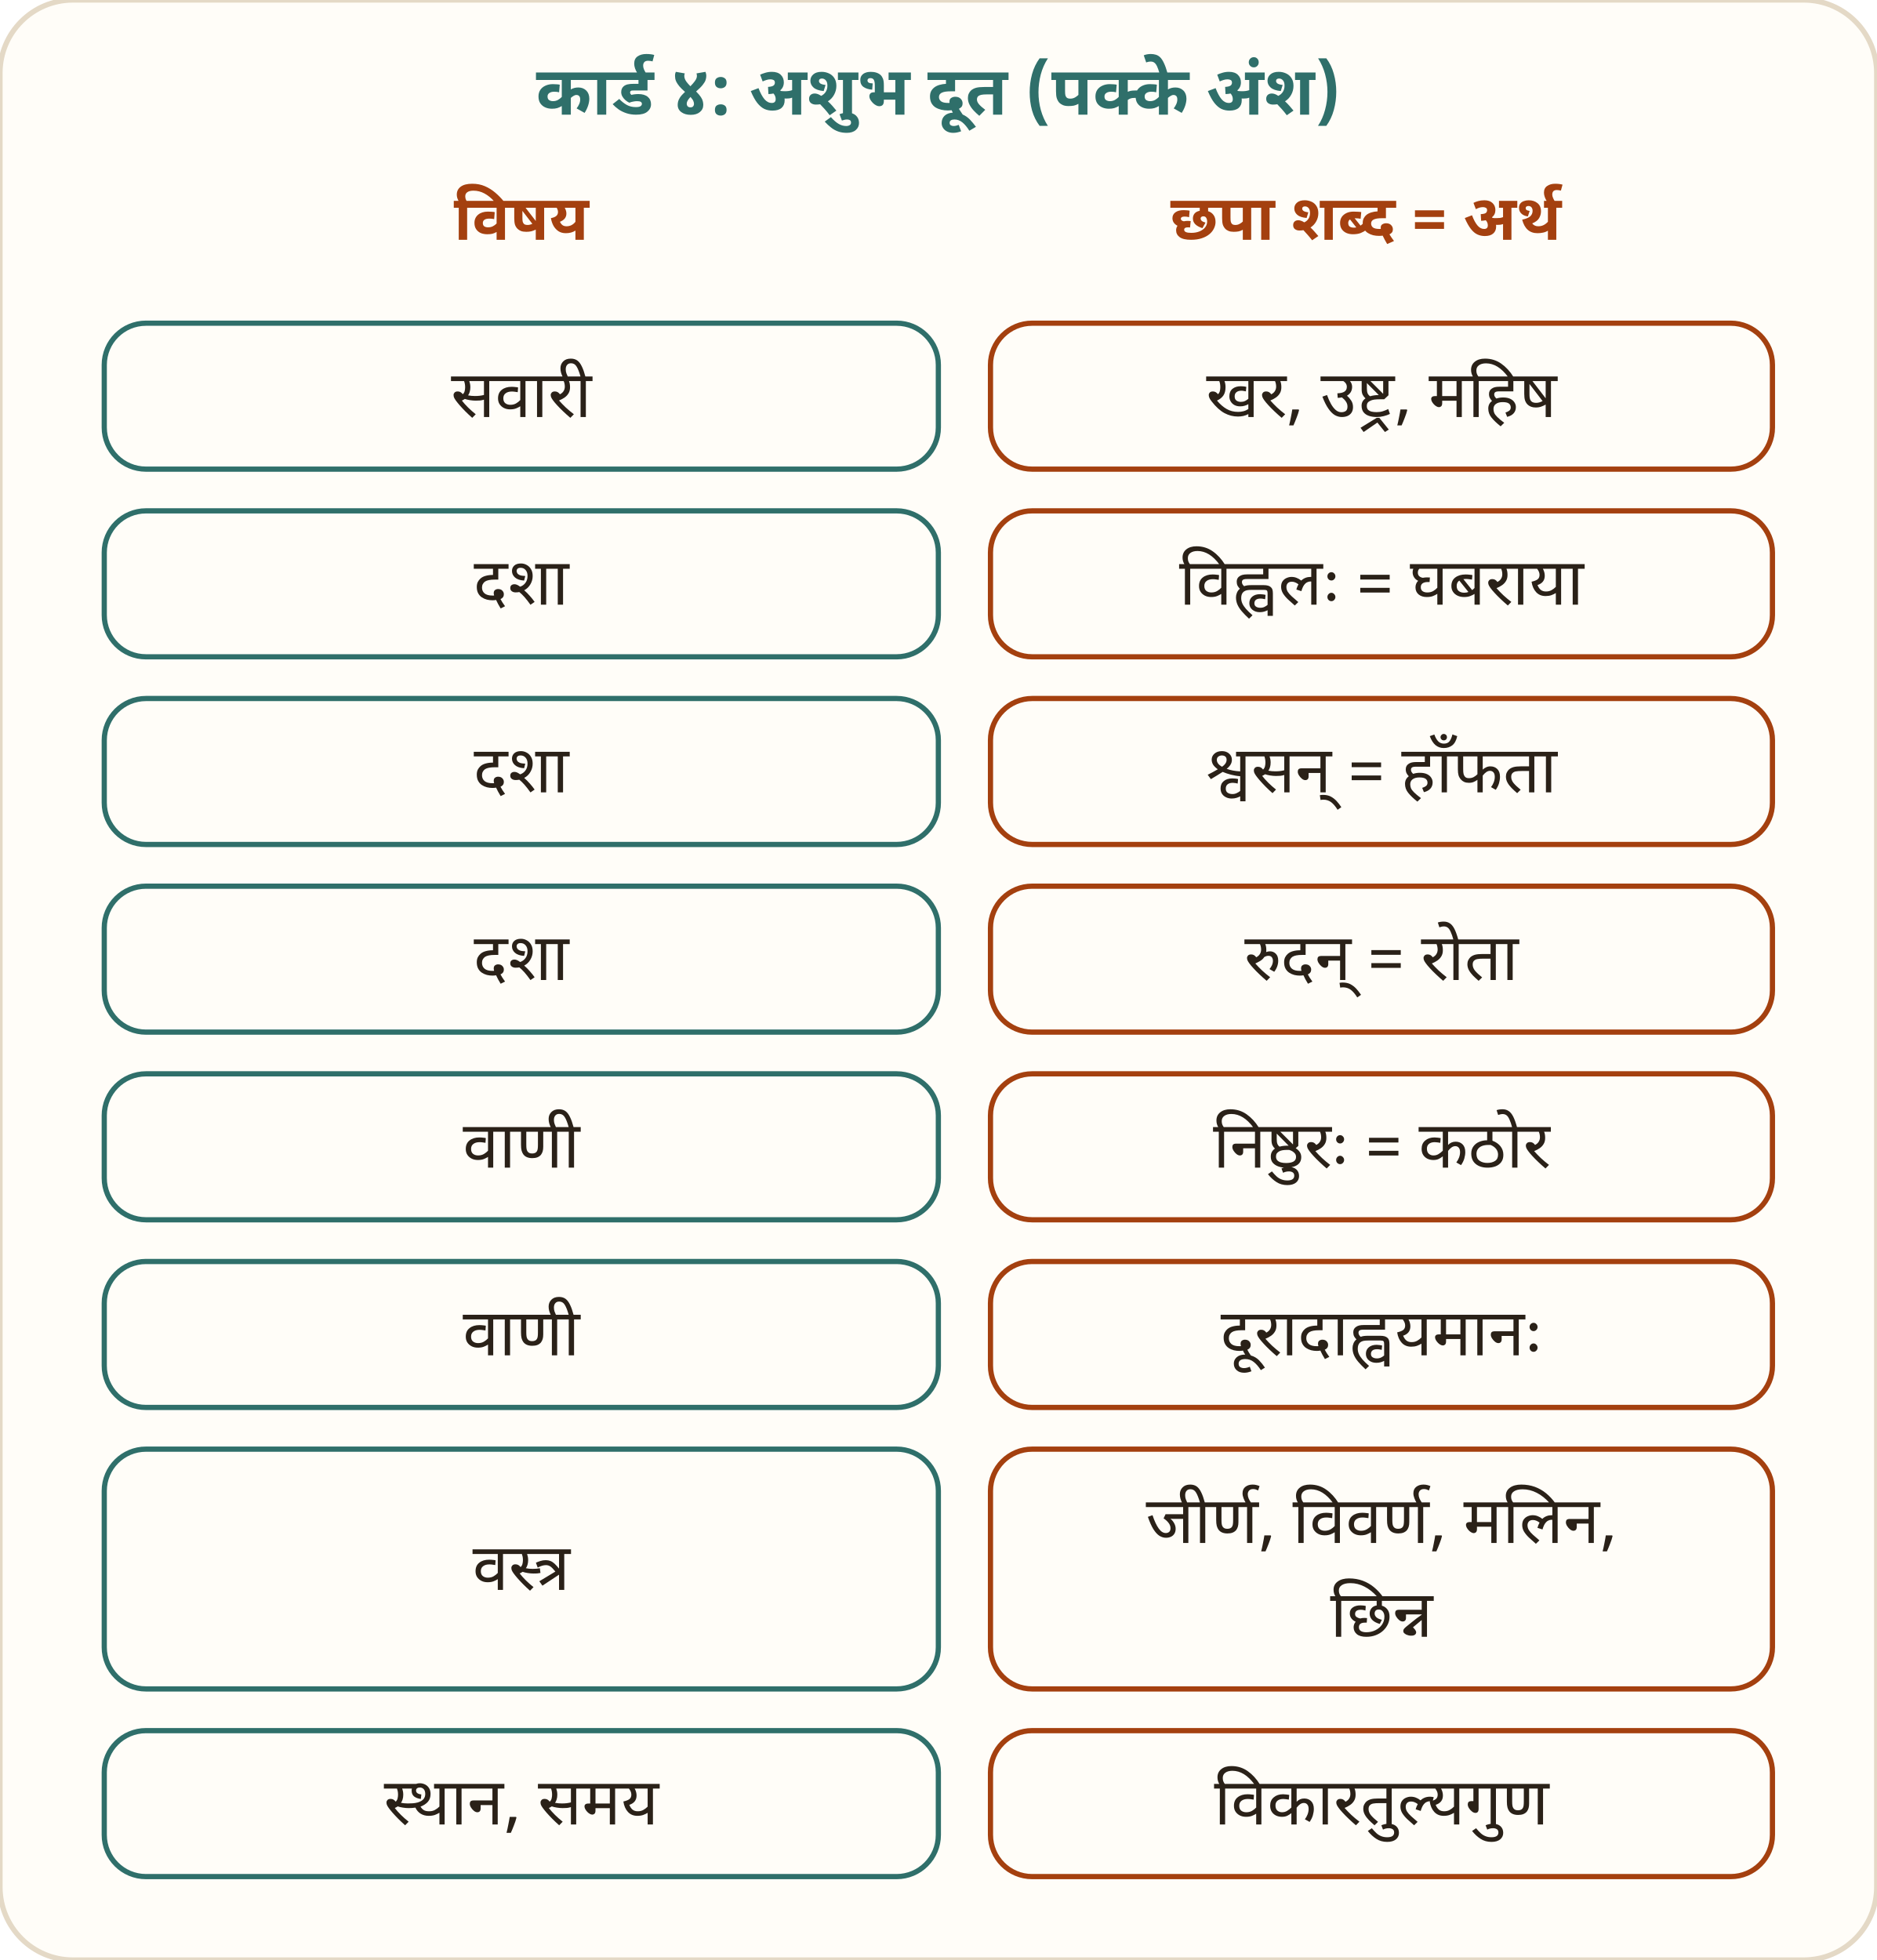
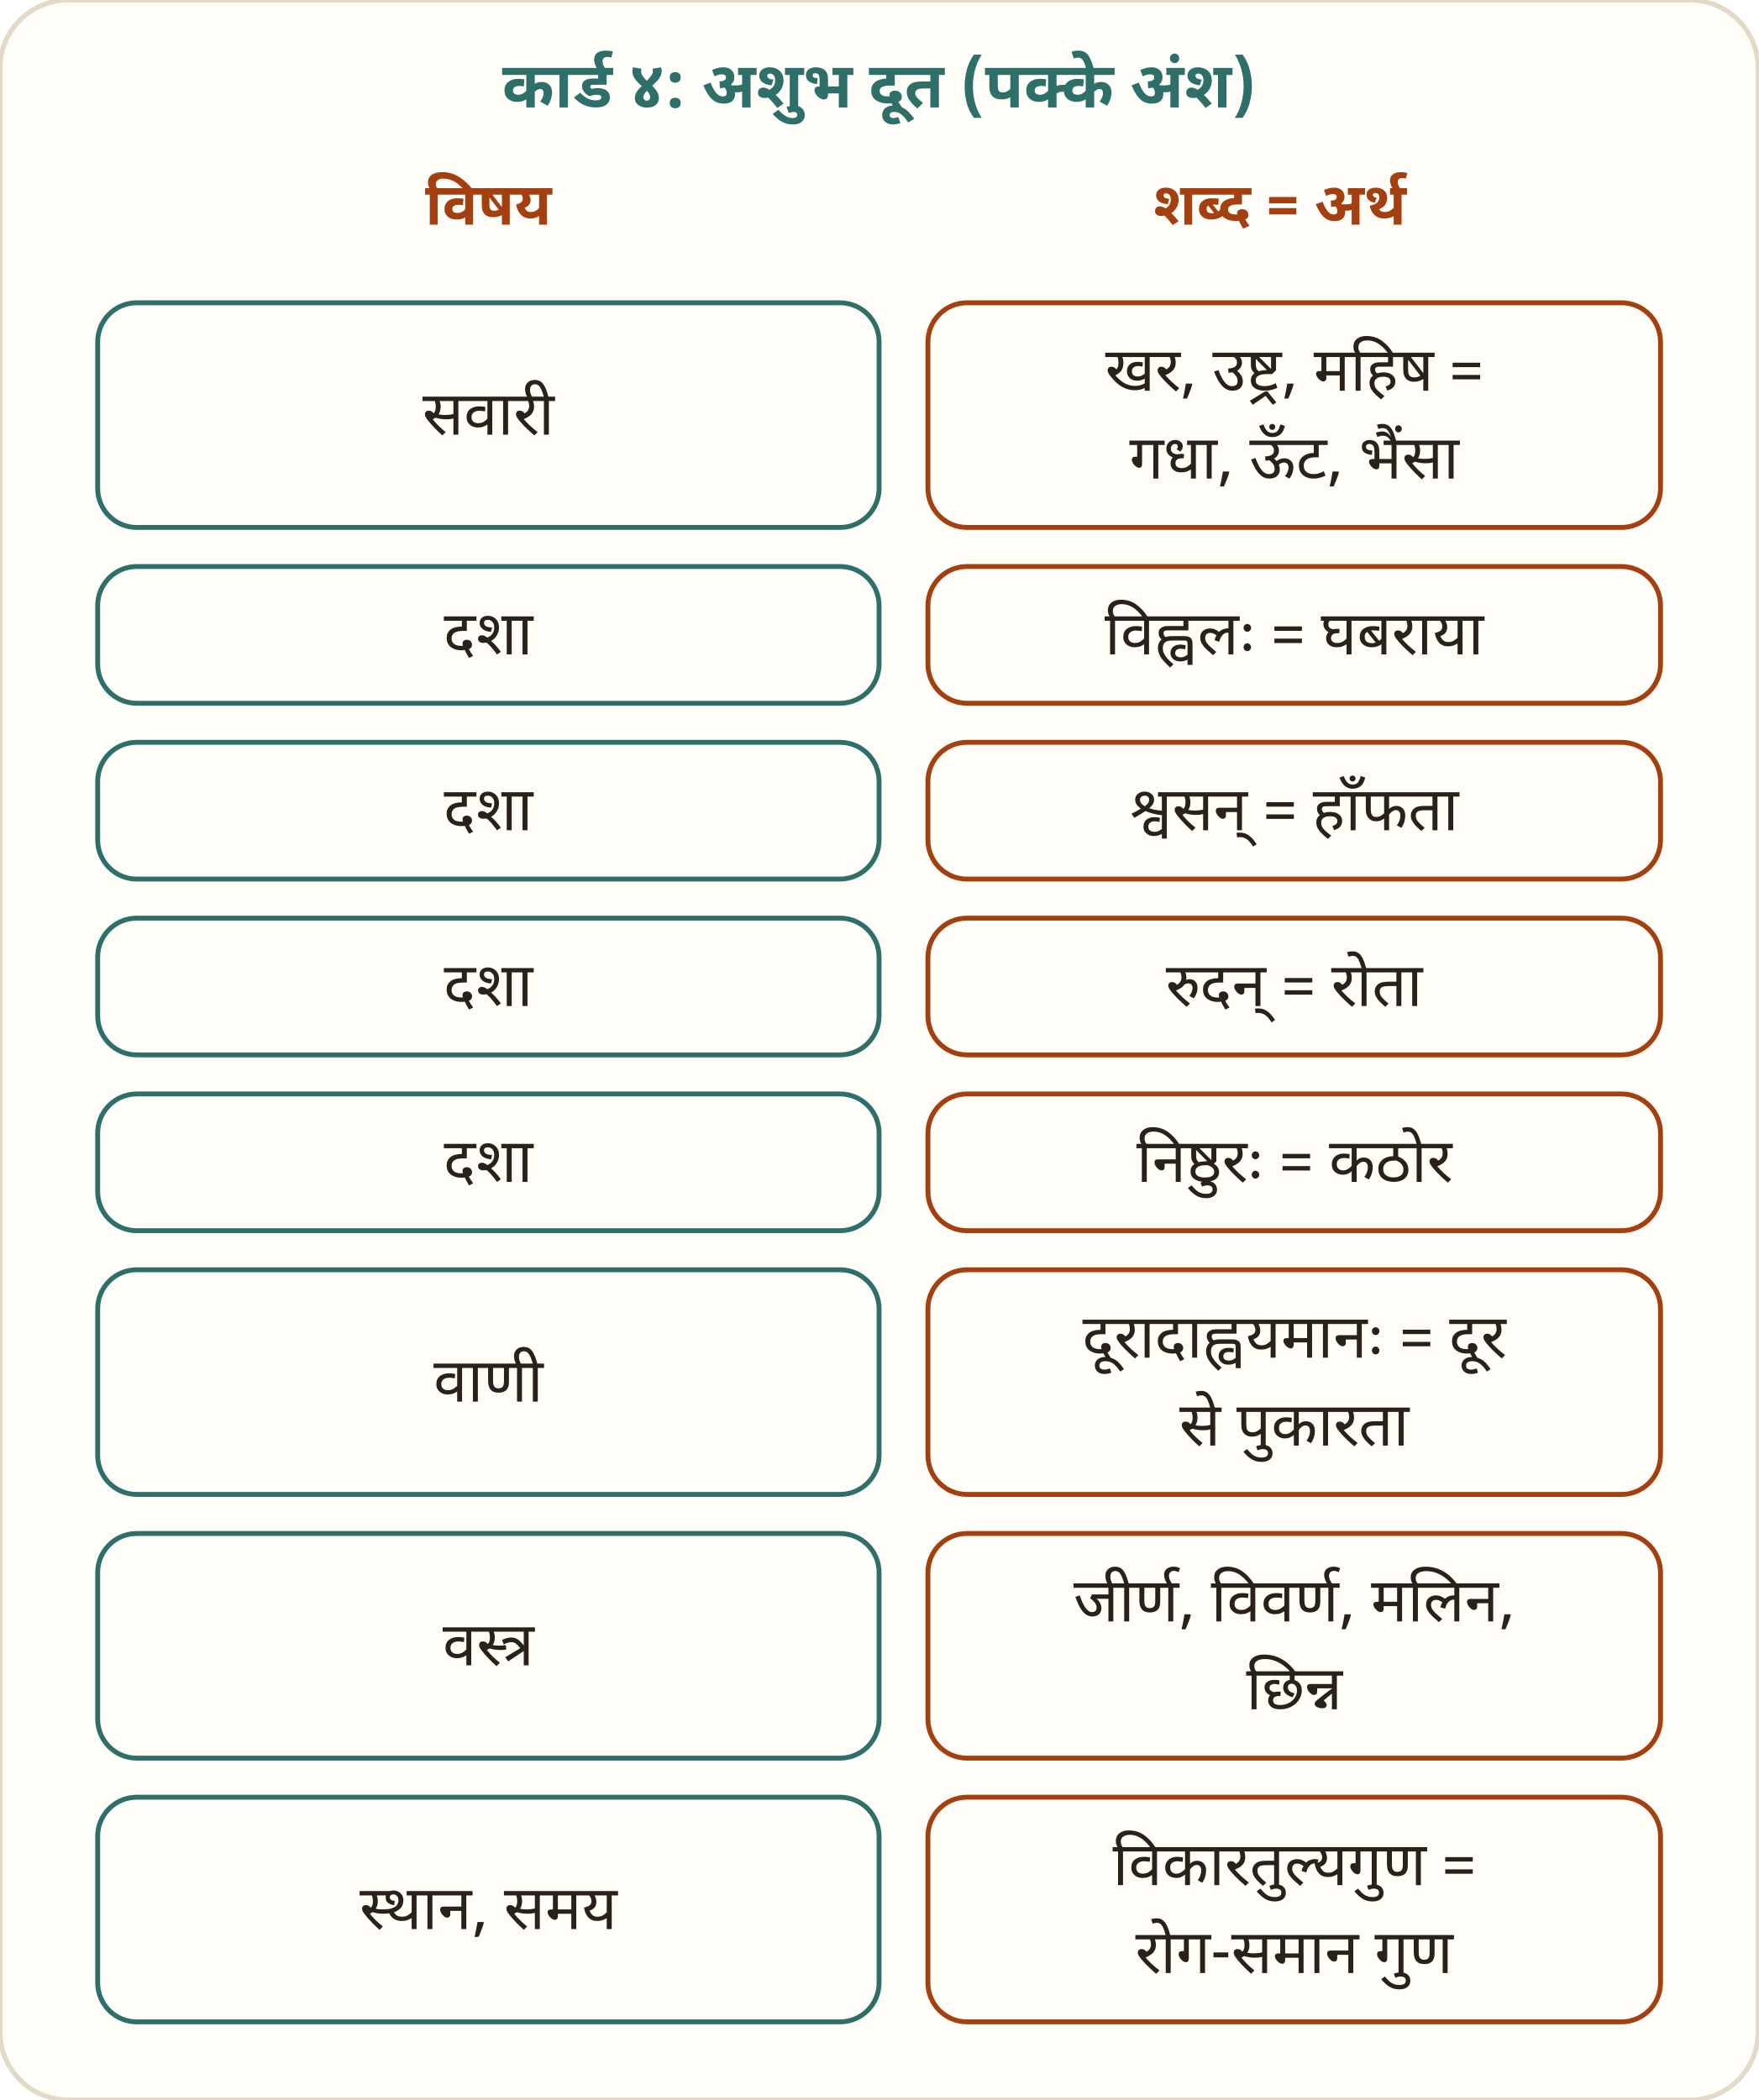
- <svg xmlns="http://www.w3.org/2000/svg" viewBox="0 0 360 376" role="img">
-   <rect width="360" height="376" rx="14" fill="#fffdf8" stroke="#e4d9c6" />
+ <svg xmlns="http://www.w3.org/2000/svg" viewBox="0 0 360 430" role="img">
+   <rect width="360" height="430" rx="14" fill="#fffdf8" stroke="#e4d9c6" />
  <text x="180" y="22" font-family="'Noto Sans Devanagari','Mukta','Nirmala UI','Mangal',sans-serif" font-size="13" font-weight="700" fill="#2f6f6a" text-anchor="middle">कार्ड ४: अशुभ दूत (पक्के अंश)</text>
  <text x="100" y="46" font-family="'Noto Sans Devanagari','Mukta','Nirmala UI','Mangal',sans-serif" font-size="12" font-weight="700" fill="#a4400f" text-anchor="middle">विषय</text>
-   <text x="262" y="46" font-family="'Noto Sans Devanagari','Mukta','Nirmala UI','Mangal',sans-serif" font-size="12" font-weight="700" fill="#a4400f" text-anchor="middle">छपा शब्द = अर्थ</text>
-   <rect x="20" y="62" width="160" height="28" rx="8" fill="#fffdf8" stroke="#2f6f6a" />
-   <text x="100.0" y="80.0" font-family="'Noto Sans Devanagari','Mukta','Nirmala UI','Mangal',sans-serif" font-size="12.5" font-weight="500" fill="#2a2118" text-anchor="middle">सवारी</text>
-   <rect x="190" y="62" width="150" height="28" rx="8" fill="#fffdf8" stroke="#a4400f" />
-   <text x="265.0" y="80.0" font-family="'Noto Sans Devanagari','Mukta','Nirmala UI','Mangal',sans-serif" font-size="12.5" font-weight="500" fill="#2a2118" text-anchor="middle">खर, उष्ट्र, महिष</text>
-   <rect x="20" y="98" width="160" height="28" rx="8" fill="#fffdf8" stroke="#2f6f6a" />
-   <text x="100.0" y="116.0" font-family="'Noto Sans Devanagari','Mukta','Nirmala UI','Mangal',sans-serif" font-size="12.5" font-weight="500" fill="#2a2118" text-anchor="middle">दशा</text>
-   <rect x="190" y="98" width="150" height="28" rx="8" fill="#fffdf8" stroke="#a4400f" />
-   <text x="265.0" y="116.0" font-family="'Noto Sans Devanagari','Mukta','Nirmala UI','Mangal',sans-serif" font-size="12.5" font-weight="500" fill="#2a2118" text-anchor="middle">विह्वलः = घबराया</text>
-   <rect x="20" y="134" width="160" height="28" rx="8" fill="#fffdf8" stroke="#2f6f6a" />
-   <text x="100.0" y="152.0" font-family="'Noto Sans Devanagari','Mukta','Nirmala UI','Mangal',sans-serif" font-size="12.5" font-weight="500" fill="#2a2118" text-anchor="middle">दशा</text>
-   <rect x="190" y="134" width="150" height="28" rx="8" fill="#fffdf8" stroke="#a4400f" />
-   <text x="265.0" y="152.0" font-family="'Noto Sans Devanagari','Mukta','Nirmala UI','Mangal',sans-serif" font-size="12.5" font-weight="500" fill="#2a2118" text-anchor="middle">श्वसन् = हाँफता</text>
-   <rect x="20" y="170" width="160" height="28" rx="8" fill="#fffdf8" stroke="#2f6f6a" />
-   <text x="100.0" y="188.0" font-family="'Noto Sans Devanagari','Mukta','Nirmala UI','Mangal',sans-serif" font-size="12.5" font-weight="500" fill="#2a2118" text-anchor="middle">दशा</text>
-   <rect x="190" y="170" width="150" height="28" rx="8" fill="#fffdf8" stroke="#a4400f" />
-   <text x="265.0" y="188.0" font-family="'Noto Sans Devanagari','Mukta','Nirmala UI','Mangal',sans-serif" font-size="12.5" font-weight="500" fill="#2a2118" text-anchor="middle">रुदन् = रोता</text>
-   <rect x="20" y="206" width="160" height="28" rx="8" fill="#fffdf8" stroke="#2f6f6a" />
-   <text x="100.0" y="224.0" font-family="'Noto Sans Devanagari','Mukta','Nirmala UI','Mangal',sans-serif" font-size="12.5" font-weight="500" fill="#2a2118" text-anchor="middle">वाणी</text>
-   <rect x="190" y="206" width="150" height="28" rx="8" fill="#fffdf8" stroke="#a4400f" />
-   <text x="265.0" y="224.0" font-family="'Noto Sans Devanagari','Mukta','Nirmala UI','Mangal',sans-serif" font-size="12.5" font-weight="500" fill="#2a2118" text-anchor="middle">निष्ठुरः = कठोर</text>
-   <rect x="20" y="242" width="160" height="28" rx="8" fill="#fffdf8" stroke="#2f6f6a" />
-   <text x="100.0" y="260.0" font-family="'Noto Sans Devanagari','Mukta','Nirmala UI','Mangal',sans-serif" font-size="12.5" font-weight="500" fill="#2a2118" text-anchor="middle">वाणी</text>
-   <rect x="190" y="242" width="150" height="28" rx="8" fill="#fffdf8" stroke="#a4400f" />
-   <text x="265.0" y="260.0" font-family="'Noto Sans Devanagari','Mukta','Nirmala UI','Mangal',sans-serif" font-size="12.5" font-weight="500" fill="#2a2118" text-anchor="middle">दूरादाह्वयमानः</text>
-   <rect x="20" y="278" width="160" height="46" rx="8" fill="#fffdf8" stroke="#2f6f6a" />
-   <text x="100.0" y="305.0" font-family="'Noto Sans Devanagari','Mukta','Nirmala UI','Mangal',sans-serif" font-size="12.5" font-weight="500" fill="#2a2118" text-anchor="middle">वस्त्र</text>
-   <rect x="190" y="278" width="150" height="46" rx="8" fill="#fffdf8" stroke="#a4400f" />
-   <text x="265.0" y="296.0" font-family="'Noto Sans Devanagari','Mukta','Nirmala UI','Mangal',sans-serif" font-size="12.5" font-weight="500" fill="#2a2118" text-anchor="middle">जीर्ण, विवर्ण, मलिन,</text>
-   <text x="265.0" y="314.0" font-family="'Noto Sans Devanagari','Mukta','Nirmala UI','Mangal',sans-serif" font-size="12.5" font-weight="500" fill="#2a2118" text-anchor="middle">छिन्न</text>
-   <rect x="20" y="332" width="160" height="28" rx="8" fill="#fffdf8" stroke="#2f6f6a" />
-   <text x="100.0" y="350.0" font-family="'Noto Sans Devanagari','Mukta','Nirmala UI','Mangal',sans-serif" font-size="12.5" font-weight="500" fill="#2a2118" text-anchor="middle">स्थान, समय</text>
-   <rect x="190" y="332" width="150" height="28" rx="8" fill="#fffdf8" stroke="#a4400f" />
-   <text x="265.0" y="350.0" font-family="'Noto Sans Devanagari','Mukta','Nirmala UI','Mangal',sans-serif" font-size="12.5" font-weight="500" fill="#2a2118" text-anchor="middle">विकारतुल्यगुण</text>
+   <text x="262" y="46" font-family="'Noto Sans Devanagari','Mukta','Nirmala UI','Mangal',sans-serif" font-size="12" font-weight="700" fill="#a4400f" text-anchor="middle">शब्द = अर्थ</text>
+   <rect x="20" y="62" width="160" height="46" rx="8" fill="#fffdf8" stroke="#2f6f6a" />
+   <text x="100.0" y="89.0" font-family="'Noto Sans Devanagari','Mukta','Nirmala UI','Mangal',sans-serif" font-size="12.5" font-weight="500" fill="#2a2118" text-anchor="middle">सवारी</text>
+   <rect x="190" y="62" width="150" height="46" rx="8" fill="#fffdf8" stroke="#a4400f" />
+   <text x="265.0" y="80.0" font-family="'Noto Sans Devanagari','Mukta','Nirmala UI','Mangal',sans-serif" font-size="12.5" font-weight="500" fill="#2a2118" text-anchor="middle">खर, उष्ट्र, महिष =</text>
+   <text x="265.0" y="98.0" font-family="'Noto Sans Devanagari','Mukta','Nirmala UI','Mangal',sans-serif" font-size="12.5" font-weight="500" fill="#2a2118" text-anchor="middle">गधा, ऊँट, भैंसा</text>
+   <rect x="20" y="116" width="160" height="28" rx="8" fill="#fffdf8" stroke="#2f6f6a" />
+   <text x="100.0" y="134.0" font-family="'Noto Sans Devanagari','Mukta','Nirmala UI','Mangal',sans-serif" font-size="12.5" font-weight="500" fill="#2a2118" text-anchor="middle">दशा</text>
+   <rect x="190" y="116" width="150" height="28" rx="8" fill="#fffdf8" stroke="#a4400f" />
+   <text x="265.0" y="134.0" font-family="'Noto Sans Devanagari','Mukta','Nirmala UI','Mangal',sans-serif" font-size="12.5" font-weight="500" fill="#2a2118" text-anchor="middle">विह्वलः = घबराया</text>
+   <rect x="20" y="152" width="160" height="28" rx="8" fill="#fffdf8" stroke="#2f6f6a" />
+   <text x="100.0" y="170.0" font-family="'Noto Sans Devanagari','Mukta','Nirmala UI','Mangal',sans-serif" font-size="12.5" font-weight="500" fill="#2a2118" text-anchor="middle">दशा</text>
+   <rect x="190" y="152" width="150" height="28" rx="8" fill="#fffdf8" stroke="#a4400f" />
+   <text x="265.0" y="170.0" font-family="'Noto Sans Devanagari','Mukta','Nirmala UI','Mangal',sans-serif" font-size="12.5" font-weight="500" fill="#2a2118" text-anchor="middle">श्वसन् = हाँफता</text>
+   <rect x="20" y="188" width="160" height="28" rx="8" fill="#fffdf8" stroke="#2f6f6a" />
+   <text x="100.0" y="206.0" font-family="'Noto Sans Devanagari','Mukta','Nirmala UI','Mangal',sans-serif" font-size="12.5" font-weight="500" fill="#2a2118" text-anchor="middle">दशा</text>
+   <rect x="190" y="188" width="150" height="28" rx="8" fill="#fffdf8" stroke="#a4400f" />
+   <text x="265.0" y="206.0" font-family="'Noto Sans Devanagari','Mukta','Nirmala UI','Mangal',sans-serif" font-size="12.5" font-weight="500" fill="#2a2118" text-anchor="middle">रुदन् = रोता</text>
+   <rect x="20" y="224" width="160" height="28" rx="8" fill="#fffdf8" stroke="#2f6f6a" />
+   <text x="100.0" y="242.0" font-family="'Noto Sans Devanagari','Mukta','Nirmala UI','Mangal',sans-serif" font-size="12.5" font-weight="500" fill="#2a2118" text-anchor="middle">दशा</text>
+   <rect x="190" y="224" width="150" height="28" rx="8" fill="#fffdf8" stroke="#a4400f" />
+   <text x="265.0" y="242.0" font-family="'Noto Sans Devanagari','Mukta','Nirmala UI','Mangal',sans-serif" font-size="12.5" font-weight="500" fill="#2a2118" text-anchor="middle">निष्ठुरः = कठोर</text>
+   <rect x="20" y="260" width="160" height="46" rx="8" fill="#fffdf8" stroke="#2f6f6a" />
+   <text x="100.0" y="287.0" font-family="'Noto Sans Devanagari','Mukta','Nirmala UI','Mangal',sans-serif" font-size="12.5" font-weight="500" fill="#2a2118" text-anchor="middle">वाणी</text>
+   <rect x="190" y="260" width="150" height="46" rx="8" fill="#fffdf8" stroke="#a4400f" />
+   <text x="265.0" y="278.0" font-family="'Noto Sans Devanagari','Mukta','Nirmala UI','Mangal',sans-serif" font-size="12.5" font-weight="500" fill="#2a2118" text-anchor="middle">दूरादाह्वयमानः = दूर</text>
+   <text x="265.0" y="296.0" font-family="'Noto Sans Devanagari','Mukta','Nirmala UI','Mangal',sans-serif" font-size="12.5" font-weight="500" fill="#2a2118" text-anchor="middle">से पुकारता</text>
+   <rect x="20" y="314" width="160" height="46" rx="8" fill="#fffdf8" stroke="#2f6f6a" />
+   <text x="100.0" y="341.0" font-family="'Noto Sans Devanagari','Mukta','Nirmala UI','Mangal',sans-serif" font-size="12.5" font-weight="500" fill="#2a2118" text-anchor="middle">वस्त्र</text>
+   <rect x="190" y="314" width="150" height="46" rx="8" fill="#fffdf8" stroke="#a4400f" />
+   <text x="265.0" y="332.0" font-family="'Noto Sans Devanagari','Mukta','Nirmala UI','Mangal',sans-serif" font-size="12.5" font-weight="500" fill="#2a2118" text-anchor="middle">जीर्ण, विवर्ण, मलिन,</text>
+   <text x="265.0" y="350.0" font-family="'Noto Sans Devanagari','Mukta','Nirmala UI','Mangal',sans-serif" font-size="12.5" font-weight="500" fill="#2a2118" text-anchor="middle">छिन्न</text>
+   <rect x="20" y="368" width="160" height="46" rx="8" fill="#fffdf8" stroke="#2f6f6a" />
+   <text x="100.0" y="395.0" font-family="'Noto Sans Devanagari','Mukta','Nirmala UI','Mangal',sans-serif" font-size="12.5" font-weight="500" fill="#2a2118" text-anchor="middle">स्थान, समय</text>
+   <rect x="190" y="368" width="150" height="46" rx="8" fill="#fffdf8" stroke="#a4400f" />
+   <text x="265.0" y="386.0" font-family="'Noto Sans Devanagari','Mukta','Nirmala UI','Mangal',sans-serif" font-size="12.5" font-weight="500" fill="#2a2118" text-anchor="middle">विकारतुल्यगुण =</text>
+   <text x="265.0" y="404.0" font-family="'Noto Sans Devanagari','Mukta','Nirmala UI','Mangal',sans-serif" font-size="12.5" font-weight="500" fill="#2a2118" text-anchor="middle">रोग-समान गुण</text>
</svg>
